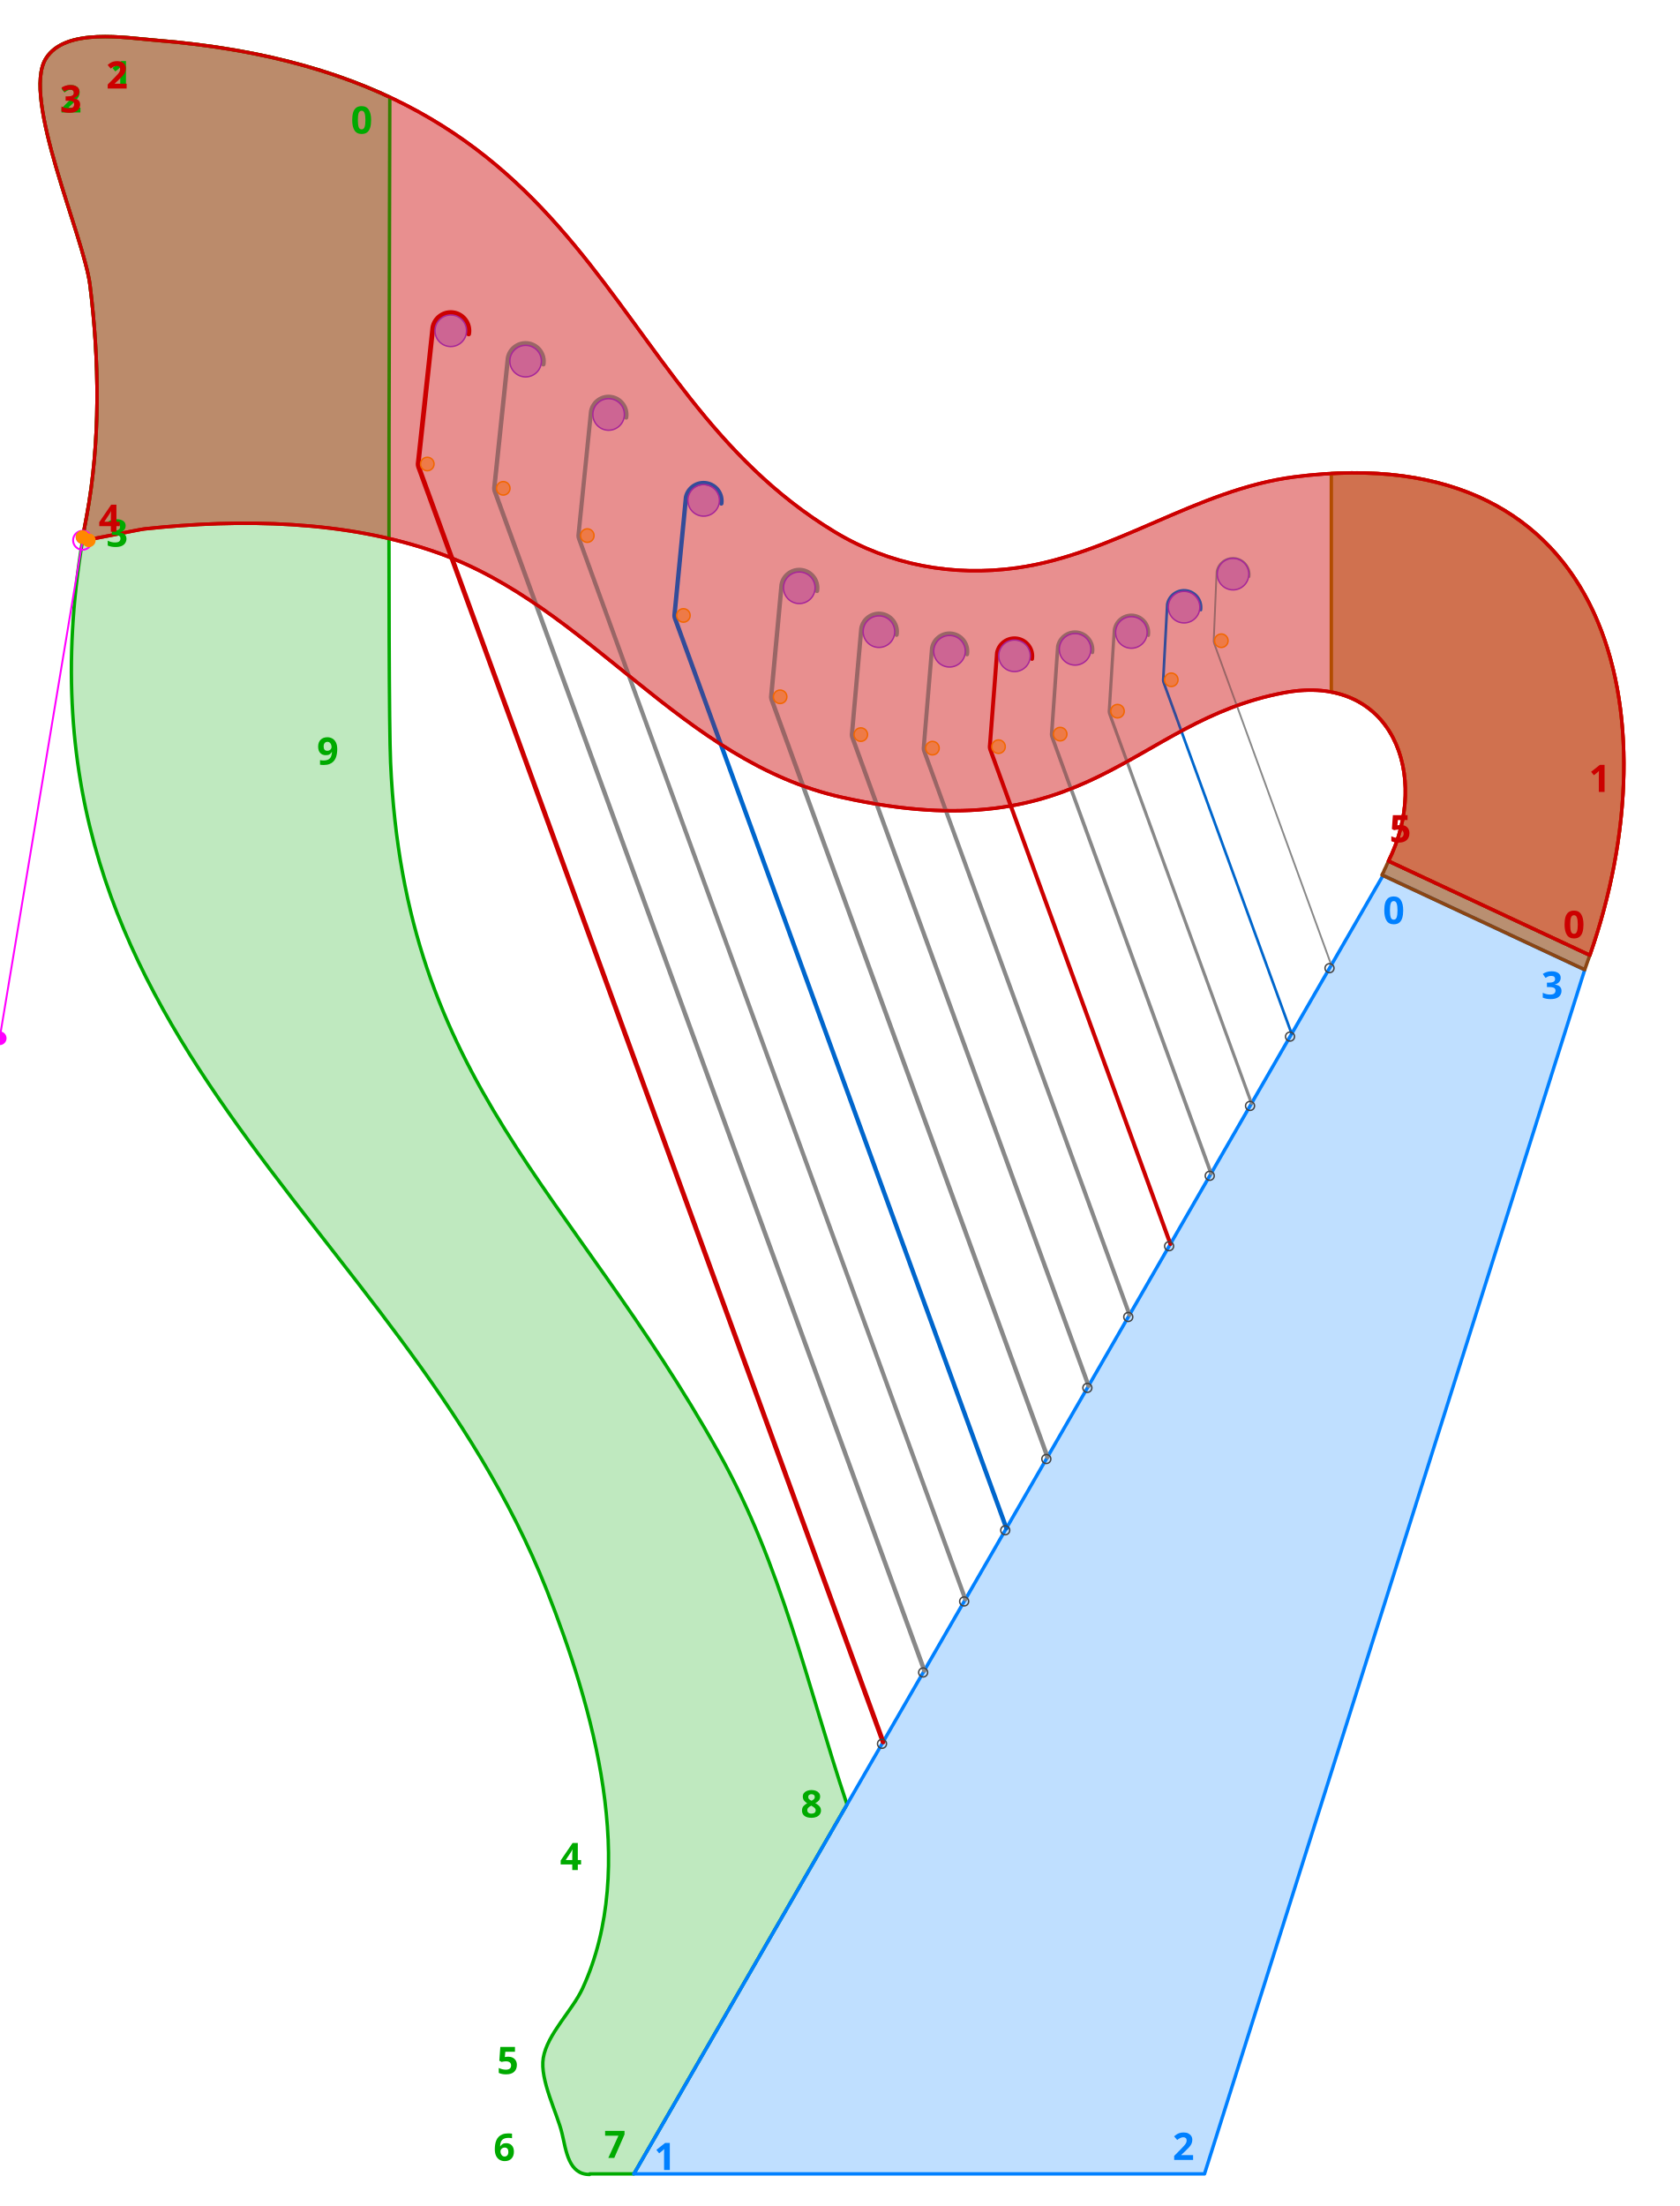
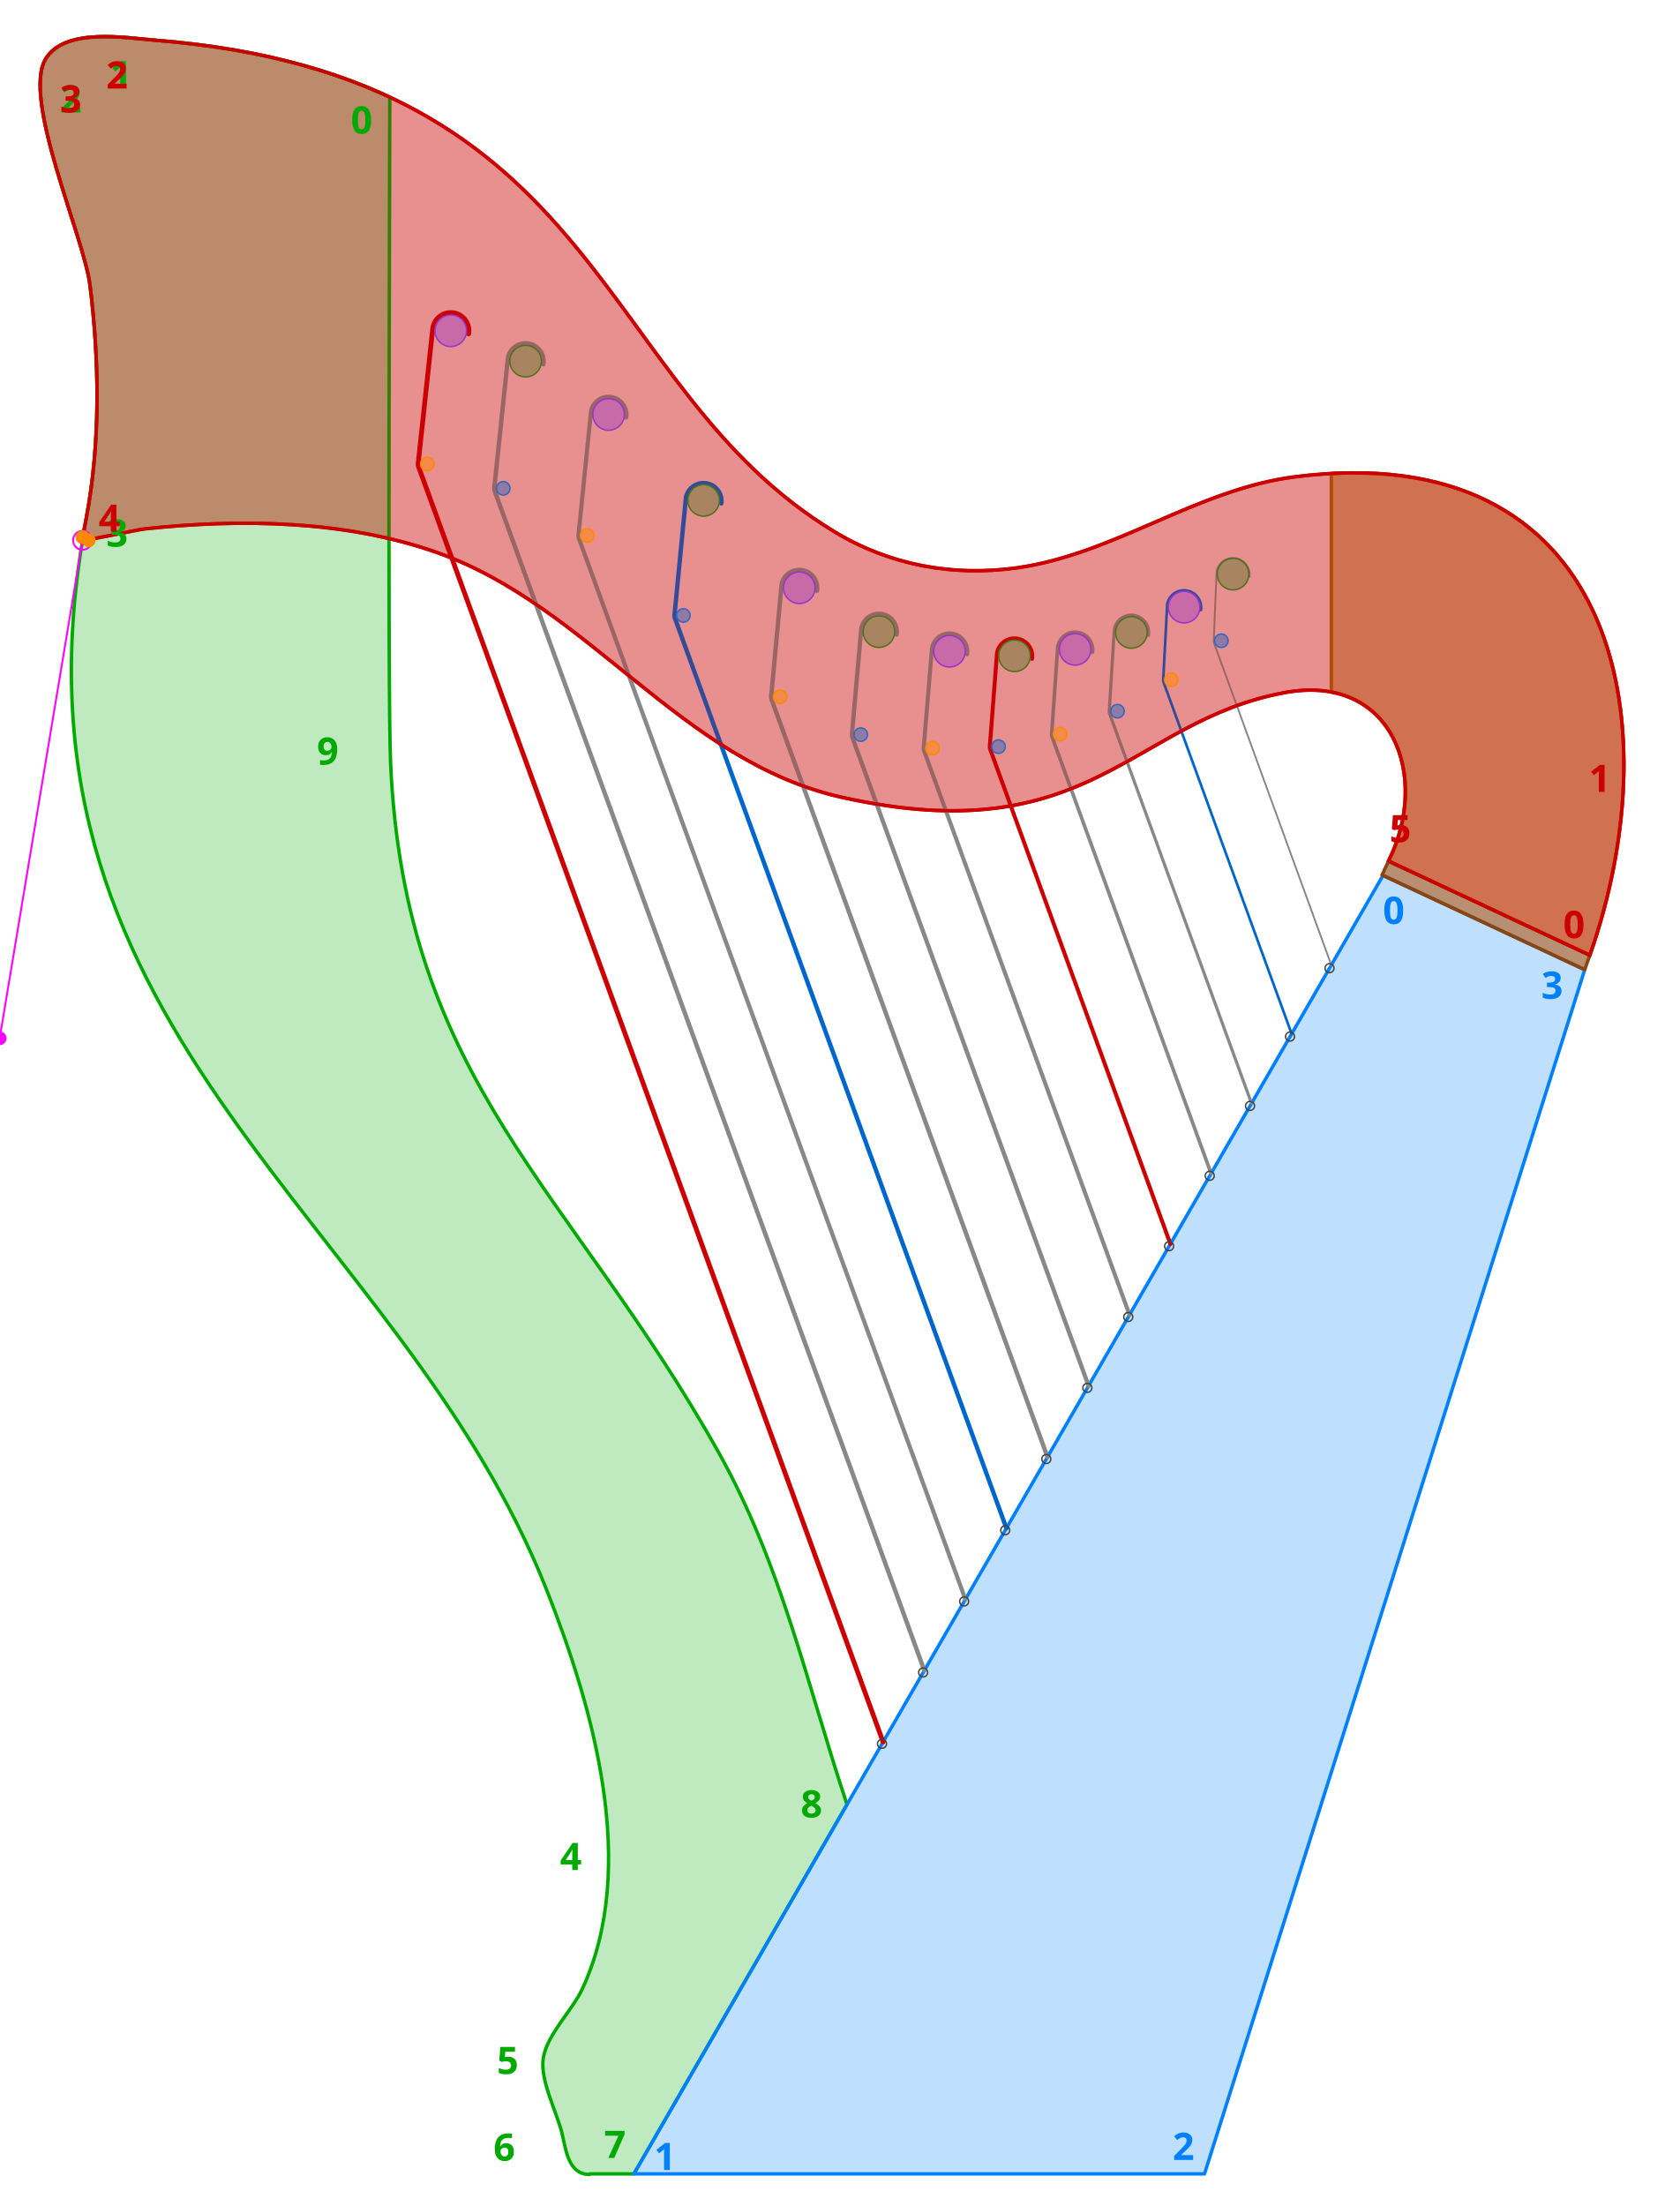
<svg xmlns="http://www.w3.org/2000/svg" viewBox="0 0 708.88 930.78">
  <g id="neck_back" fill="#cc0000" fill-opacity="0.25" stroke="#cc0000" stroke-width="1.44" stroke-linecap="round" stroke-linejoin="round">
    <path id="neck_back_outline" d="M 670.84 403.04 C 706.02 302.54 680.95 183.94 546.28 201.20 C 504.84 206.51 470.22 233.88 429.04 239.60 C 402.09 243.34 375.49 238.51 352.12 224.36 C 250.47 162.83 256.33 32.24 65.80 17.00 C 53.28 16.00 27.61 11.49 19.36 24.68 C 8.95 41.34 35.42 99.91 37.96 120.20 C 41.93 151.94 42.43 186.41 36.52 218.00 C 36.32 219.08 34.84 226.61 34.84 227.96 C 37.46 227.96 58.31 223.45 61.00 223.16 C 101.57 218.81 145.86 219.45 184.72 233.24 C 248.58 255.90 287.53 321.37 355.36 336.44 C 460.02 359.70 477.14 304.41 541.84 292.28 C 587.62 283.70 603.77 327.54 585.88 363.32 Z" />
  </g>
  <g id="neck_spacer" fill="#aa6600" fill-opacity="0.45" stroke="#aa6600" stroke-width="1.44" stroke-linecap="round" stroke-linejoin="round">
    <path id="neck_spacer_outline" d="M 670.84 403.04 L 585.88 363.32 C 600.87 333.34 591.96 297.70 561.75 291.98 L 561.75 199.78 C 682.84 193.29 704.62 306.51 670.84 403.04 Z" />
  </g>
  <g id="column" fill="#00aa00" fill-opacity="0.25" stroke="#00aa00" stroke-width="1.44" stroke-linecap="round" stroke-linejoin="round">
    <path id="column_outline" d="M 164.48 40.99 C 138.65 28.89 106.76 20.28 65.80 17.00 C 53.28 16.00 27.61 11.49 19.36 24.68 C 8.95 41.34 35.42 99.91 37.96 120.20 C 41.93 151.94 42.43 186.41 36.52 218.00 C 36.32 219.08 34.84 226.61 34.84 227.96 C -0.14 438.07 168.89 514.35 230.68 670.88 C 250.24 720.43 269.56 787.51 245.80 839.00 C 241.50 848.31 230.91 858.27 229.24 868.28 C 227.69 877.60 235.14 891.61 237.16 900.20 C 238.90 907.59 239.92 917.48 248.80 917.48 L 248.80 917.24 L 267.04 917.24 L 267.40 917.24 L 267.88 916.52 L 357.40 761.36 C 340.48 710.64 329.84 660.41 303.28 612.92 C 241.20 501.93 170.67 456.82 164.80 321.68 C 163.51 291.92 164.48 71.15 164.48 40.99 Z" />
  </g>
  <g id="soundbox" fill="#0080ff" fill-opacity="0.25" stroke="#0080ff" stroke-width="1.44" stroke-linecap="round" stroke-linejoin="round">
    <path id="soundbox_outline" d="M 583.60 369.32 267.88 916.52 267.40 917.24 h 240.84 L 668.68 409.16 583.60 369.32 Z" />
  </g>
  <g id="joint" fill="#8b4513" fill-opacity="0.6" stroke="#8b4513" stroke-width="1.44" stroke-linecap="round" stroke-linejoin="round">
    <path id="joint_outline" d="m 583.12 369.20 0.36 -0.72 0.36 -0.60 0.24 -0.72 0.36 -0.72 0.36 -0.72 0.36 -0.84 0.36 -0.72 0.36 -0.84 84.96 39.72 -1.08 3.00 -1.08 3.12 -85.56 -39.96" />
  </g>
  <g id="strings" fill="none" stroke-linecap="round" stroke-linejoin="round">
    <path id="string_C5" stroke="#cc0000" stroke-width="2.02" d="M 372.62 734.99 L 176.67 197.11 A 3.86 3.86 0 0 1 176.50 195.11 L 182.64 138.23 A 7.67 7.67 0 0 1 197.75 140.89" />
    <path id="string_D5" stroke="#888888" stroke-width="1.86" d="M 390.02 704.82 L 208.79 207.33 A 3.79 3.79 0 0 1 208.62 205.38 L 214.32 151.06 A 7.59 7.59 0 0 1 229.27 153.69" />
    <path id="string_E5" stroke="#888888" stroke-width="1.76" d="M 407.34 674.81 L 244.30 227.26 A 3.73 3.73 0 0 1 244.13 225.33 L 249.38 173.56 A 7.54 7.54 0 0 1 264.23 176.18" />
    <path id="string_F5" stroke="#0066cc" stroke-width="1.84" d="M 424.65 644.80 L 284.82 260.96 A 3.77 3.77 0 0 1 284.65 259.02 L 289.45 209.80 A 7.58 7.58 0 0 1 304.37 212.43" />
    <path id="string_G5" stroke="#888888" stroke-width="1.85" d="M 441.99 614.75 L 325.62 295.30 A 3.78 3.78 0 0 1 325.45 293.35 L 329.79 246.69 A 7.59 7.59 0 0 1 344.74 249.32" />
    <path id="string_A5" stroke="#888888" stroke-width="1.80" d="M 459.32 584.71 L 359.69 311.24 A 3.76 3.76 0 0 1 359.52 309.30 L 363.42 265.20 A 7.56 7.56 0 0 1 378.32 267.82" />
    <path id="string_B5" stroke="#888888" stroke-width="1.71" d="M 476.60 554.76 L 389.97 316.94 A 3.71 3.71 0 0 1 389.80 315.03 L 393.25 273.48 A 7.51 7.51 0 0 1 408.05 276.09" />
    <path id="string_C6" stroke="#cc0000" stroke-width="1.68" d="M 493.85 524.87 L 417.86 316.30 A 3.69 3.69 0 0 1 417.70 314.40 L 420.70 275.40 A 7.50 7.50 0 0 1 435.47 278.00" />
    <path id="string_D6" stroke="#888888" stroke-width="1.51" d="M 511.02 495.10 L 443.95 310.98 A 3.61 3.61 0 0 1 443.79 309.12 L 446.34 272.68 A 7.42 7.42 0 0 1 460.95 275.26" />
    <path id="string_E6" stroke="#888888" stroke-width="1.31" d="M 528.08 465.54 L 468.24 301.27 A 3.51 3.51 0 0 1 468.08 299.46 L 470.18 265.58 A 7.31 7.31 0 0 1 484.58 268.11" />
    <path id="string_F6" stroke="#0066cc" stroke-width="1.11" d="M 545.01 436.20 L 491.02 288.00 A 3.41 3.41 0 0 1 490.86 286.24 L 492.51 254.92 A 7.22 7.22 0 0 1 506.73 257.42" />
    <path id="string_G6" stroke="#888888" stroke-width="0.76" d="M 561.75 407.18 L 512.31 271.44 A 3.23 3.23 0 0 1 512.16 269.78 L 513.36 241.01 A 7.04 7.04 0 0 1 527.22 243.45" />
  </g>
  <g id="eyelets" fill="none" stroke="#444444" stroke-width="0.6">
    <circle id="eyelet_C5" cx="372.17" cy="735.76" r="1.90" />
    <circle id="eyelet_D5" cx="389.53" cy="705.66" r="1.90" />
    <circle id="eyelet_E5" cx="406.83" cy="675.69" r="1.90" />
    <circle id="eyelet_F5" cx="424.16" cy="645.66" r="1.90" />
    <circle id="eyelet_G5" cx="441.50" cy="615.60" r="1.90" />
    <circle id="eyelet_A5" cx="458.82" cy="585.58" r="1.90" />
    <circle id="eyelet_B5" cx="476.08" cy="555.67" r="1.90" />
    <circle id="eyelet_C6" cx="493.31" cy="525.80" r="1.90" />
    <circle id="eyelet_D6" cx="510.45" cy="496.10" r="1.90" />
    <circle id="eyelet_E6" cx="527.46" cy="466.62" r="1.90" />
    <circle id="eyelet_F6" cx="544.33" cy="437.37" r="1.90" />
    <circle id="eyelet_G6" cx="560.99" cy="408.50" r="1.90" />
  </g>
-   <g id="pins" fill="#ff8800" fill-opacity="0.5" stroke="#ff8800" stroke-width="0.6">
-     <circle id="pin_C5" cx="180.30" cy="195.78" r="2.85" />
+   <g id="pins_right" fill="#0088ff" fill-opacity="0.5" stroke="#0088ff" stroke-width="0.6">
    <circle id="pin_D5" cx="212.35" cy="206.04" r="2.85" />
-     <circle id="pin_E5" cx="247.81" cy="225.98" r="2.85" />
    <circle id="pin_F5" cx="288.36" cy="259.67" r="2.85" />
-     <circle id="pin_G5" cx="329.17" cy="294.00" r="2.85" />
    <circle id="pin_A5" cx="363.22" cy="309.95" r="2.85" />
-     <circle id="pin_B5" cx="393.45" cy="315.67" r="2.85" />
    <circle id="pin_C6" cx="421.33" cy="315.04" r="2.85" />
-     <circle id="pin_D6" cx="447.34" cy="309.75" r="2.85" />
    <circle id="pin_E6" cx="471.53" cy="300.07" r="2.85" />
-     <circle id="pin_F6" cx="494.22" cy="286.83" r="2.85" />
    <circle id="pin_G6" cx="515.34" cy="270.34" r="2.85" />
  </g>
-   <g id="tuners" fill="#9933cc" fill-opacity="0.4" stroke="#9933cc" stroke-width="0.6">
-     <circle id="tuner_C5" cx="190.20" cy="139.56" r="6.66" />
+   <g id="tuners_right" fill="#229922" fill-opacity="0.4" stroke="#229922" stroke-width="0.6">
    <circle id="tuner_D5" cx="221.79" cy="152.37" r="6.66" />
-     <circle id="tuner_E5" cx="256.81" cy="174.87" r="6.66" />
    <circle id="tuner_F5" cx="296.91" cy="211.12" r="6.66" />
-     <circle id="tuner_G5" cx="337.27" cy="248.00" r="6.66" />
    <circle id="tuner_A5" cx="370.87" cy="266.51" r="6.66" />
-     <circle id="tuner_B5" cx="400.65" cy="274.78" r="6.66" />
    <circle id="tuner_C6" cx="428.08" cy="276.70" r="6.66" />
-     <circle id="tuner_D6" cx="453.64" cy="273.97" r="6.66" />
    <circle id="tuner_E6" cx="477.38" cy="266.85" r="6.66" />
-     <circle id="tuner_F6" cx="499.62" cy="256.17" r="6.66" />
    <circle id="tuner_G6" cx="520.29" cy="242.23" r="6.66" />
  </g>
  <g id="neck_front" fill="#cc0000" fill-opacity="0.25" stroke="#cc0000" stroke-width="1.44" stroke-linecap="round" stroke-linejoin="round">
    <path id="neck_front_outline" d="M 670.84 403.04 C 706.02 302.54 680.95 183.94 546.28 201.20 C 504.84 206.51 470.22 233.88 429.04 239.60 C 402.09 243.34 375.49 238.51 352.12 224.36 C 250.47 162.83 256.33 32.24 65.80 17.00 C 53.28 16.00 27.61 11.49 19.36 24.68 C 8.95 41.34 35.42 99.91 37.96 120.20 C 41.93 151.94 42.43 186.41 36.52 218.00 C 36.32 219.08 34.84 226.61 34.84 227.96 C 37.46 227.96 58.31 223.45 61.00 223.16 C 101.57 218.81 145.86 219.45 184.72 233.24 C 248.58 255.90 287.53 321.37 355.36 336.44 C 460.02 359.70 477.14 304.41 541.84 292.28 C 587.62 283.70 603.77 327.54 585.88 363.32 Z" />
+   </g>
+   <g id="pins_left" fill="#ff8800" fill-opacity="0.5" stroke="#ff8800" stroke-width="0.6">
+     <circle id="pin_C5" cx="180.30" cy="195.78" r="2.85" />
+     <circle id="pin_E5" cx="247.81" cy="225.98" r="2.85" />
+     <circle id="pin_G5" cx="329.17" cy="294.00" r="2.85" />
+     <circle id="pin_B5" cx="393.45" cy="315.67" r="2.85" />
+     <circle id="pin_D6" cx="447.34" cy="309.75" r="2.85" />
+     <circle id="pin_F6" cx="494.22" cy="286.83" r="2.85" />
+   </g>
+   <g id="tuners_left" fill="#9933cc" fill-opacity="0.4" stroke="#9933cc" stroke-width="0.6">
+     <circle id="tuner_C5" cx="190.20" cy="139.56" r="6.66" />
+     <circle id="tuner_E5" cx="256.81" cy="174.87" r="6.66" />
+     <circle id="tuner_G5" cx="337.27" cy="248.00" r="6.66" />
+     <circle id="tuner_B5" cx="400.65" cy="274.78" r="6.66" />
+     <circle id="tuner_D6" cx="453.64" cy="273.97" r="6.66" />
+     <circle id="tuner_F6" cx="499.62" cy="256.17" r="6.66" />
  </g>
  <g id="soundbox_labels" fill="#0080ff" font-family="sans-serif" font-size="16" font-weight="bold" text-anchor="middle" dominant-baseline="central">
    <text x="588.10" y="383.63">0</text>
    <text x="280.60" y="909.39">1</text>
    <text x="499.38" y="905.13">2</text>
    <text x="654.94" y="415.19">3</text>
  </g>
  <g id="column_labels" fill="#00aa00" font-family="sans-serif" font-size="16" font-weight="bold" text-anchor="middle" dominant-baseline="central">
    <text x="152.61" y="50.17">0</text>
    <text x="51.12" y="30.99">1</text>
    <text x="29.89" y="41.24">2</text>
    <text x="49.42" y="224.44">3</text>
    <text x="240.89" y="782.83">4</text>
    <text x="214.25" y="868.87">5</text>
    <text x="212.80" y="905.48">6</text>
    <text x="259.47" y="904.29">7</text>
    <text x="342.42" y="760.63">8</text>
    <text x="138.30" y="316.40">9</text>
  </g>
  <g id="neck_labels" fill="#cc0000" font-family="sans-serif" font-size="16" font-weight="bold" text-anchor="middle" dominant-baseline="central">
    <text x="664.17" y="389.60">0</text>
    <text x="675.02" y="327.93">1</text>
    <text x="49.38" y="31.15">2</text>
    <text x="29.89" y="41.24">3</text>
    <text x="46.20" y="218.16">4</text>
    <text x="590.87" y="349.17">5</text>
  </g>
  <g id="c3_handles" stroke="#ff00ff" stroke-width="0.8" fill="#ff00ff">
    <line id="c3_handle_in_line" x1="34.84" y1="227.96" x2="34.84" y2="226.61" />
    <line id="c3_handle_out_line" x1="34.84" y1="227.96" x2="-0.14" y2="438.07" />
    <circle id="c3_handle_in_dot" cx="34.84" cy="226.61" r="2.5" />
    <circle id="c3_handle_out_dot" cx="-0.14" cy="438.07" r="2.5" />
    <circle id="c3_node" cx="34.84" cy="227.96" r="4" fill="none" stroke="#ff00ff" stroke-width="0.8" />
  </g>
  <g id="n4_handles" stroke="#ff8800" stroke-width="0.8" fill="#ff8800">
    <line id="n4_handle_in_line" x1="34.84" y1="227.96" x2="34.84" y2="226.61" />
    <line id="n4_handle_out_line" x1="34.84" y1="227.96" x2="37.46" y2="227.96" />
    <circle id="n4_handle_in_dot" cx="34.84" cy="226.61" r="2.5" />
    <circle id="n4_handle_out_dot" cx="37.46" cy="227.96" r="2.5" />
  </g>
</svg>
